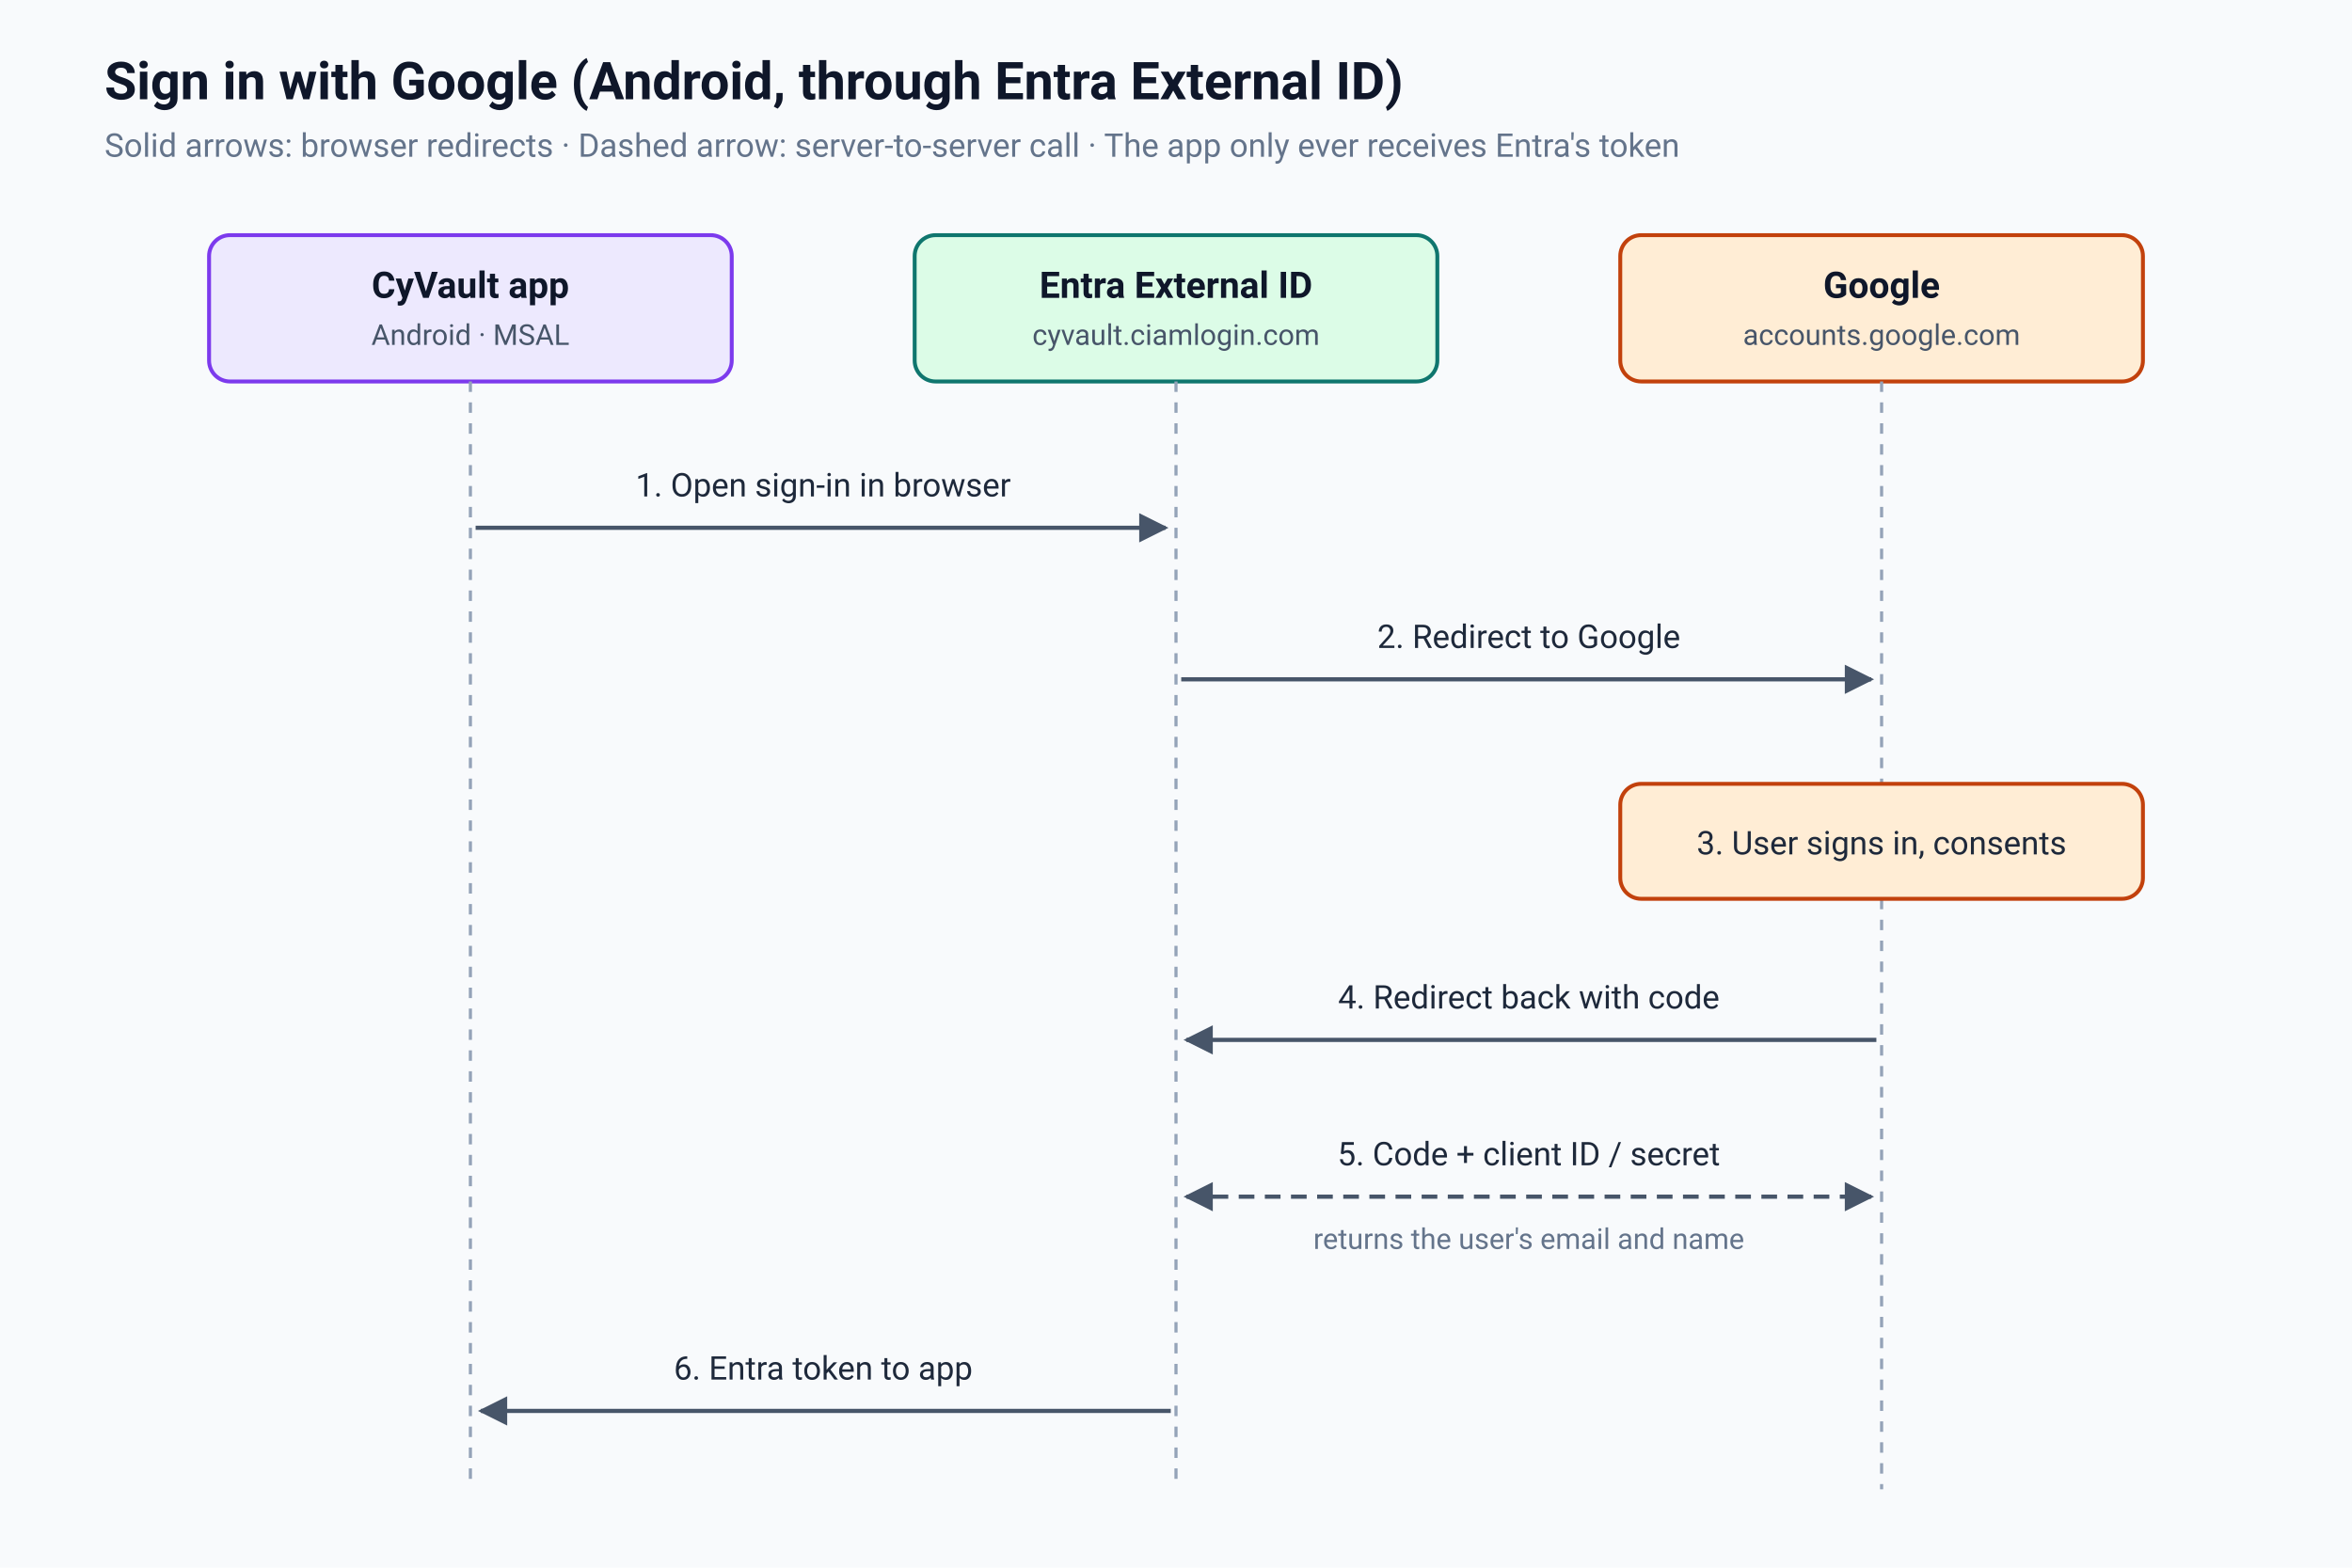
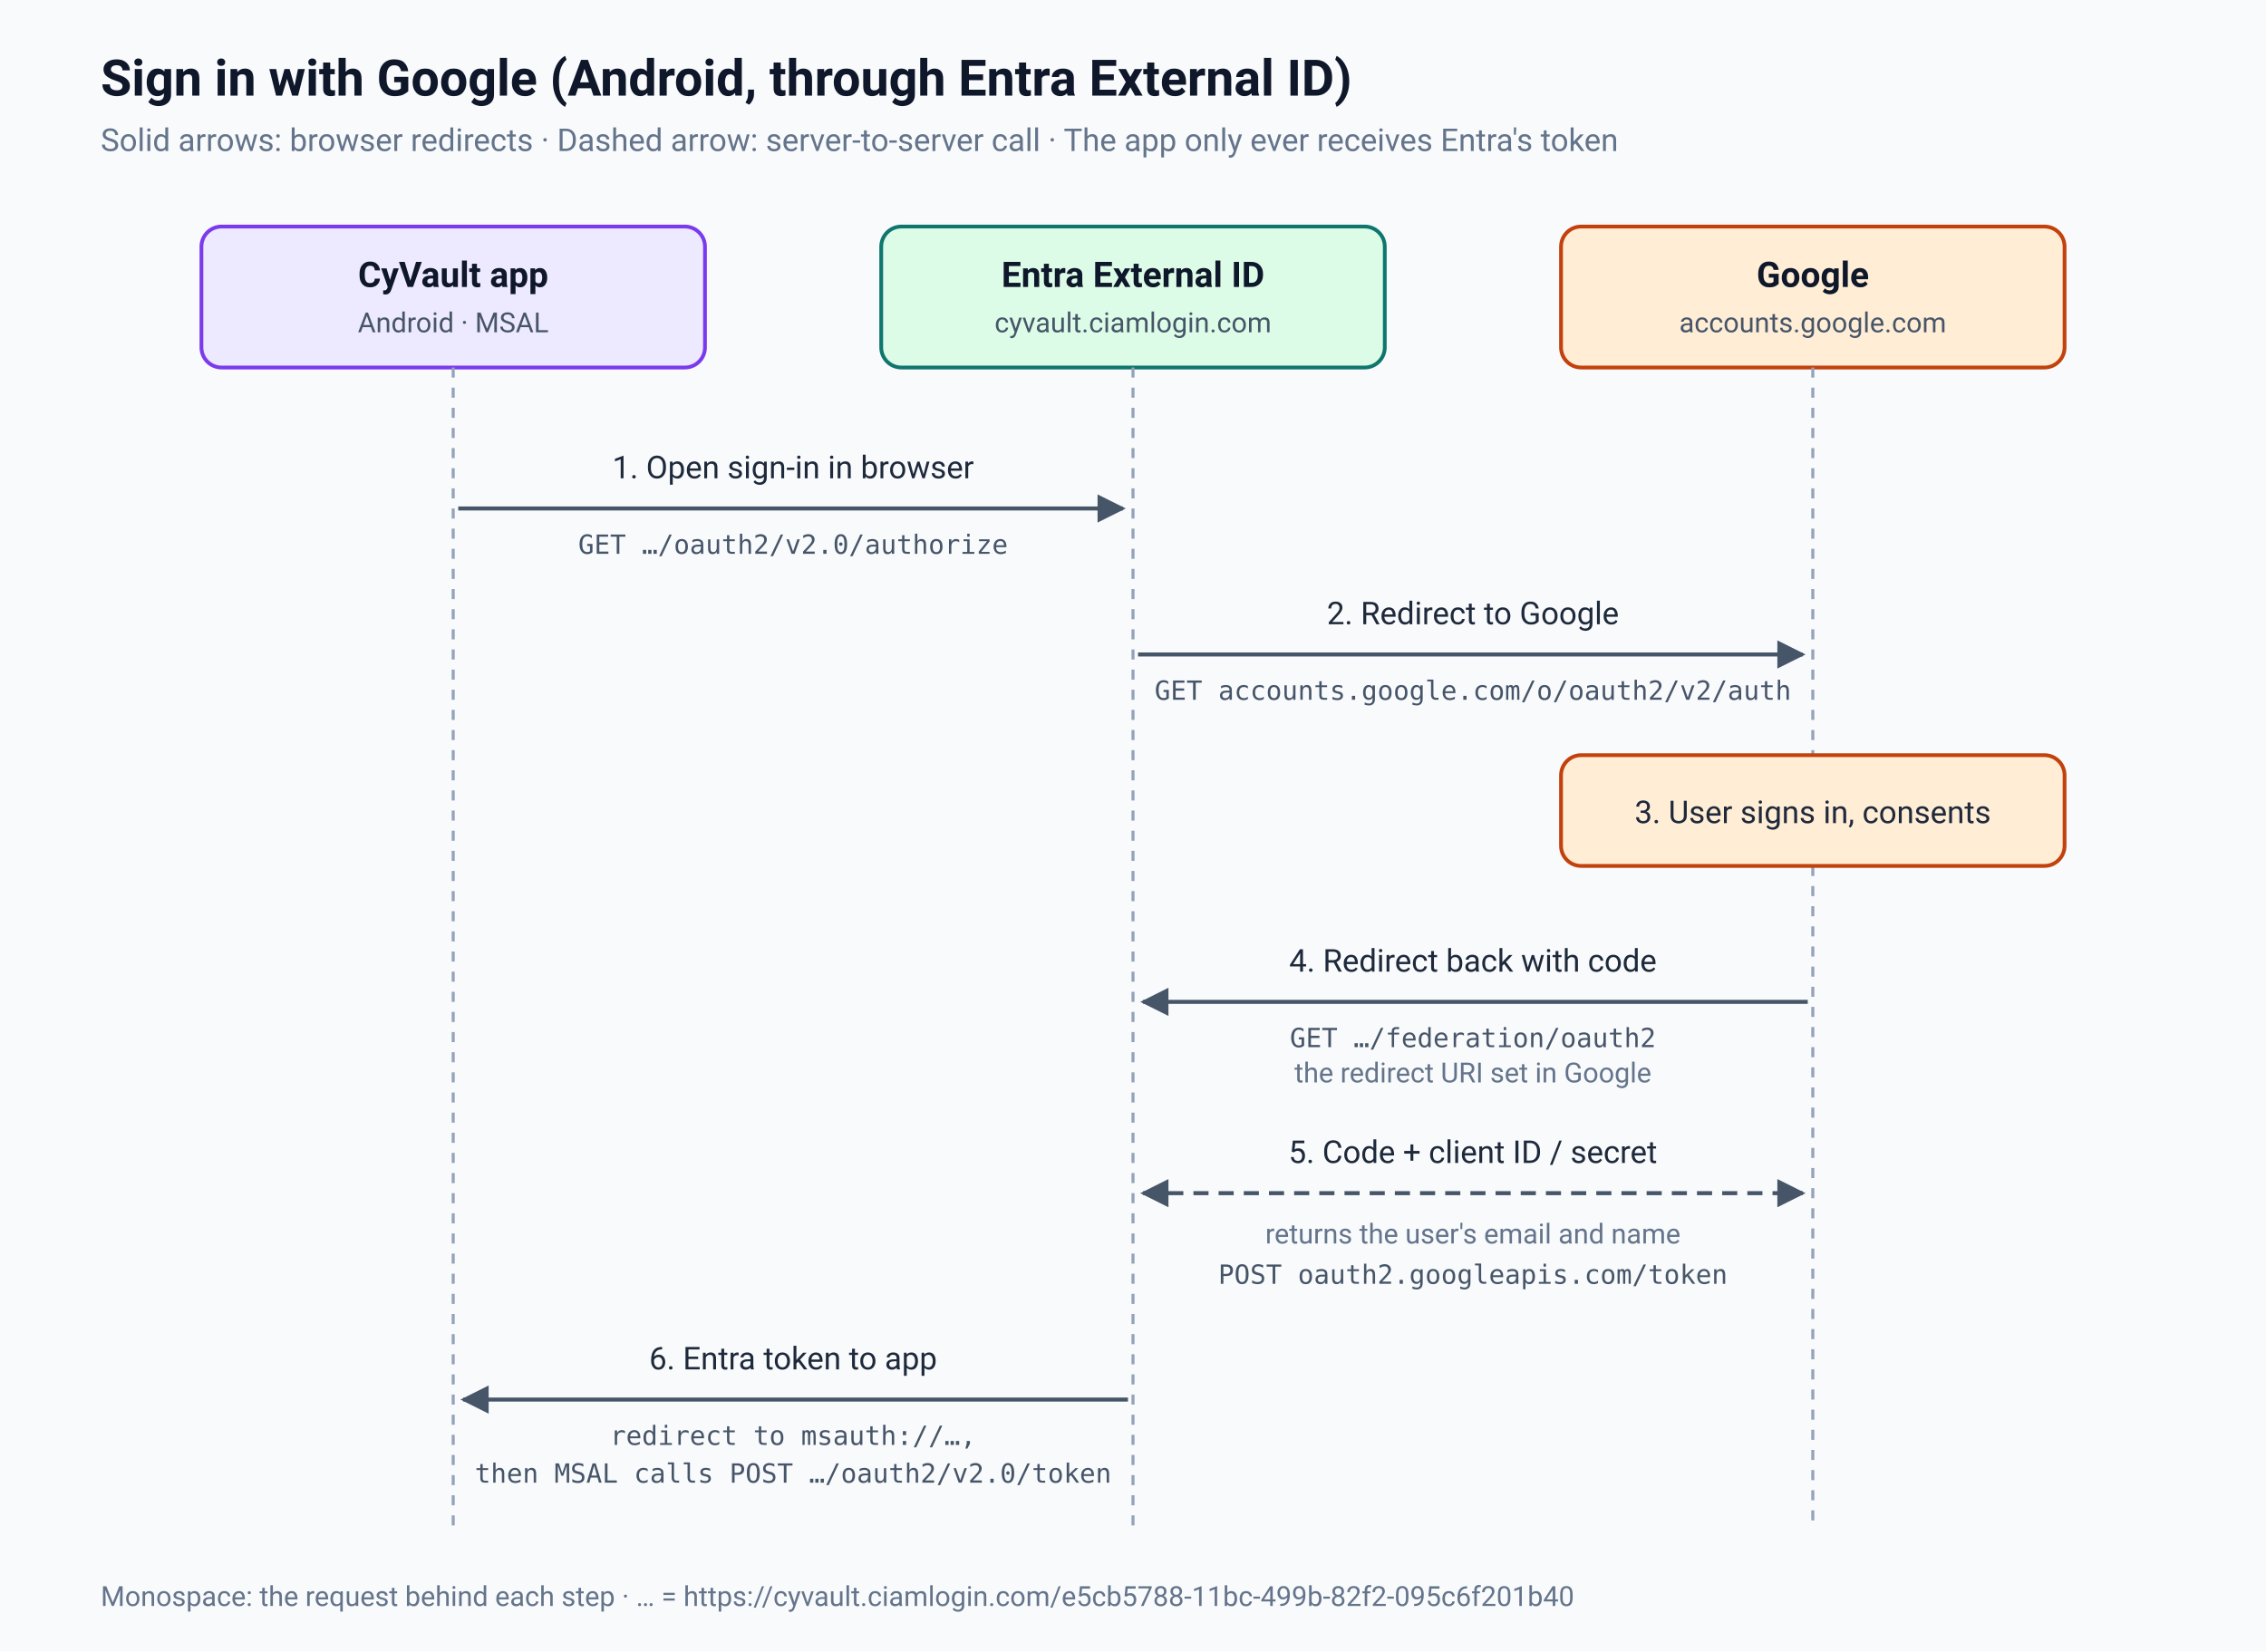
- <svg xmlns="http://www.w3.org/2000/svg" viewBox="0 0 900 600" width="900" height="600" font-family="-apple-system, 'Segoe UI', Roboto, Helvetica, Arial, sans-serif">
+ <svg xmlns="http://www.w3.org/2000/svg" viewBox="0 0 900 656" width="900" height="656" font-family="-apple-system, 'Segoe UI', Roboto, Helvetica, Arial, sans-serif">
  <defs>
    <marker id="arrow" viewBox="0 0 10 10" refX="9" refY="5" markerWidth="7" markerHeight="7" orient="auto-start-reverse">
      <path d="M0,0 L10,5 L0,10 z" fill="#475569" />
    </marker>
    <style>
      .t-title { font-size: 20px; font-weight: 700; fill: #0F172A; }
      .t-sub { font-size: 12.5px; fill: #64748B; }
      .t-box { font-size: 14px; font-weight: 700; fill: #0F172A; text-anchor: middle; }
      .t-boxsub { font-size: 11px; fill: #475569; text-anchor: middle; }
      .t-step { font-size: 12.5px; fill: #1E293B; text-anchor: middle; }
      .t-note { font-size: 11px; fill: #64748B; text-anchor: middle; }
+       .t-url { font-size: 10.5px; fill: #475569; text-anchor: middle; font-family: Consolas, 'SF Mono', Menlo, monospace; }
      .life { stroke: #94A3B8; stroke-width: 1.2; stroke-dasharray: 4 4; }
      .msg { stroke: #475569; stroke-width: 1.6; fill: none; marker-end: url(#arrow); }
      .server { stroke: #475569; stroke-width: 1.6; fill: none; stroke-dasharray: 6 4; marker-start: url(#arrow); marker-end: url(#arrow); }
    </style>
  </defs>
-   <rect width="900" height="600" fill="#F8FAFC" />
+   <rect width="900" height="656" fill="#F8FAFC" />
  <text x="40" y="38" class="t-title">Sign in with Google (Android, through Entra External ID)</text>
  <text x="40" y="60" class="t-sub">Solid arrows: browser redirects · Dashed arrow: server-to-server call · The app only ever receives Entra's token</text>
  <rect x="80" y="90" width="200" height="56" rx="8" fill="#EDE9FE" stroke="#7C3AED" stroke-width="1.5" />
  <text x="180" y="114" class="t-box">CyVault app</text>
  <text x="180" y="132" class="t-boxsub">Android · MSAL</text>
  <rect x="350" y="90" width="200" height="56" rx="8" fill="#DCFCE7" stroke="#0F766E" stroke-width="1.5" />
  <text x="450" y="114" class="t-box">Entra External ID</text>
  <text x="450" y="132" class="t-boxsub">cyvault.ciamlogin.com</text>
  <rect x="620" y="90" width="200" height="56" rx="8" fill="#FFEDD5" stroke="#C2410C" stroke-width="1.5" />
  <text x="720" y="114" class="t-box">Google</text>
  <text x="720" y="132" class="t-boxsub">accounts.google.com</text>
-   <line x1="180" y1="146" x2="180" y2="570" class="life" />
-   <line x1="450" y1="146" x2="450" y2="570" class="life" />
+   <line x1="180" y1="146" x2="180" y2="606" class="life" />
+   <line x1="450" y1="146" x2="450" y2="606" class="life" />
  <line x1="720" y1="146" x2="720" y2="300" class="life" />
-   <line x1="720" y1="344" x2="720" y2="570" class="life" />
+   <line x1="720" y1="344" x2="720" y2="606" class="life" />
  <text x="315" y="190" class="t-step">1. Open sign-in in browser</text>
  <line x1="182" y1="202" x2="446" y2="202" class="msg" />
+   <text x="315" y="220" class="t-url">GET …/oauth2/v2.0/authorize</text>
  <text x="585" y="248" class="t-step">2. Redirect to Google</text>
  <line x1="452" y1="260" x2="716" y2="260" class="msg" />
+   <text x="585" y="278" class="t-url">GET accounts.google.com/o/oauth2/v2/auth</text>
  <rect x="620" y="300" width="200" height="44" rx="8" fill="#FFEDD5" stroke="#C2410C" stroke-width="1.5" />
  <text x="720" y="327" class="t-step">3. User signs in, consents</text>
  <text x="585" y="386" class="t-step">4. Redirect back with code</text>
  <line x1="718" y1="398" x2="454" y2="398" class="msg" />
-   <text x="585" y="446" class="t-step">5. Code + client ID / secret</text>
-   <line x1="454" y1="458" x2="716" y2="458" class="server" />
-   <text x="585" y="478" class="t-note">returns the user's email and name</text>
-   <text x="315" y="528" class="t-step">6. Entra token to app</text>
-   <line x1="448" y1="540" x2="184" y2="540" class="msg" />
+   <text x="585" y="416" class="t-url">GET …/federation/oauth2</text>
+   <text x="585" y="430" class="t-note">the redirect URI set in Google</text>
+   <text x="585" y="462" class="t-step">5. Code + client ID / secret</text>
+   <line x1="454" y1="474" x2="716" y2="474" class="server" />
+   <text x="585" y="494" class="t-note">returns the user's email and name</text>
+   <text x="585" y="510" class="t-url">POST oauth2.googleapis.com/token</text>
+   <text x="315" y="544" class="t-step">6. Entra token to app</text>
+   <line x1="448" y1="556" x2="184" y2="556" class="msg" />
+   <text x="315" y="574" class="t-url">redirect to msauth://…,</text>
+   <text x="315" y="589" class="t-url">then MSAL calls POST …/oauth2/v2.0/token</text>
+   <text x="40" y="638" class="t-note" text-anchor="start" style="text-anchor: start">Monospace: the request behind each step · … = https://cyvault.ciamlogin.com/e5cb5788-11bc-499b-82f2-095c6f201b40</text>
</svg>
